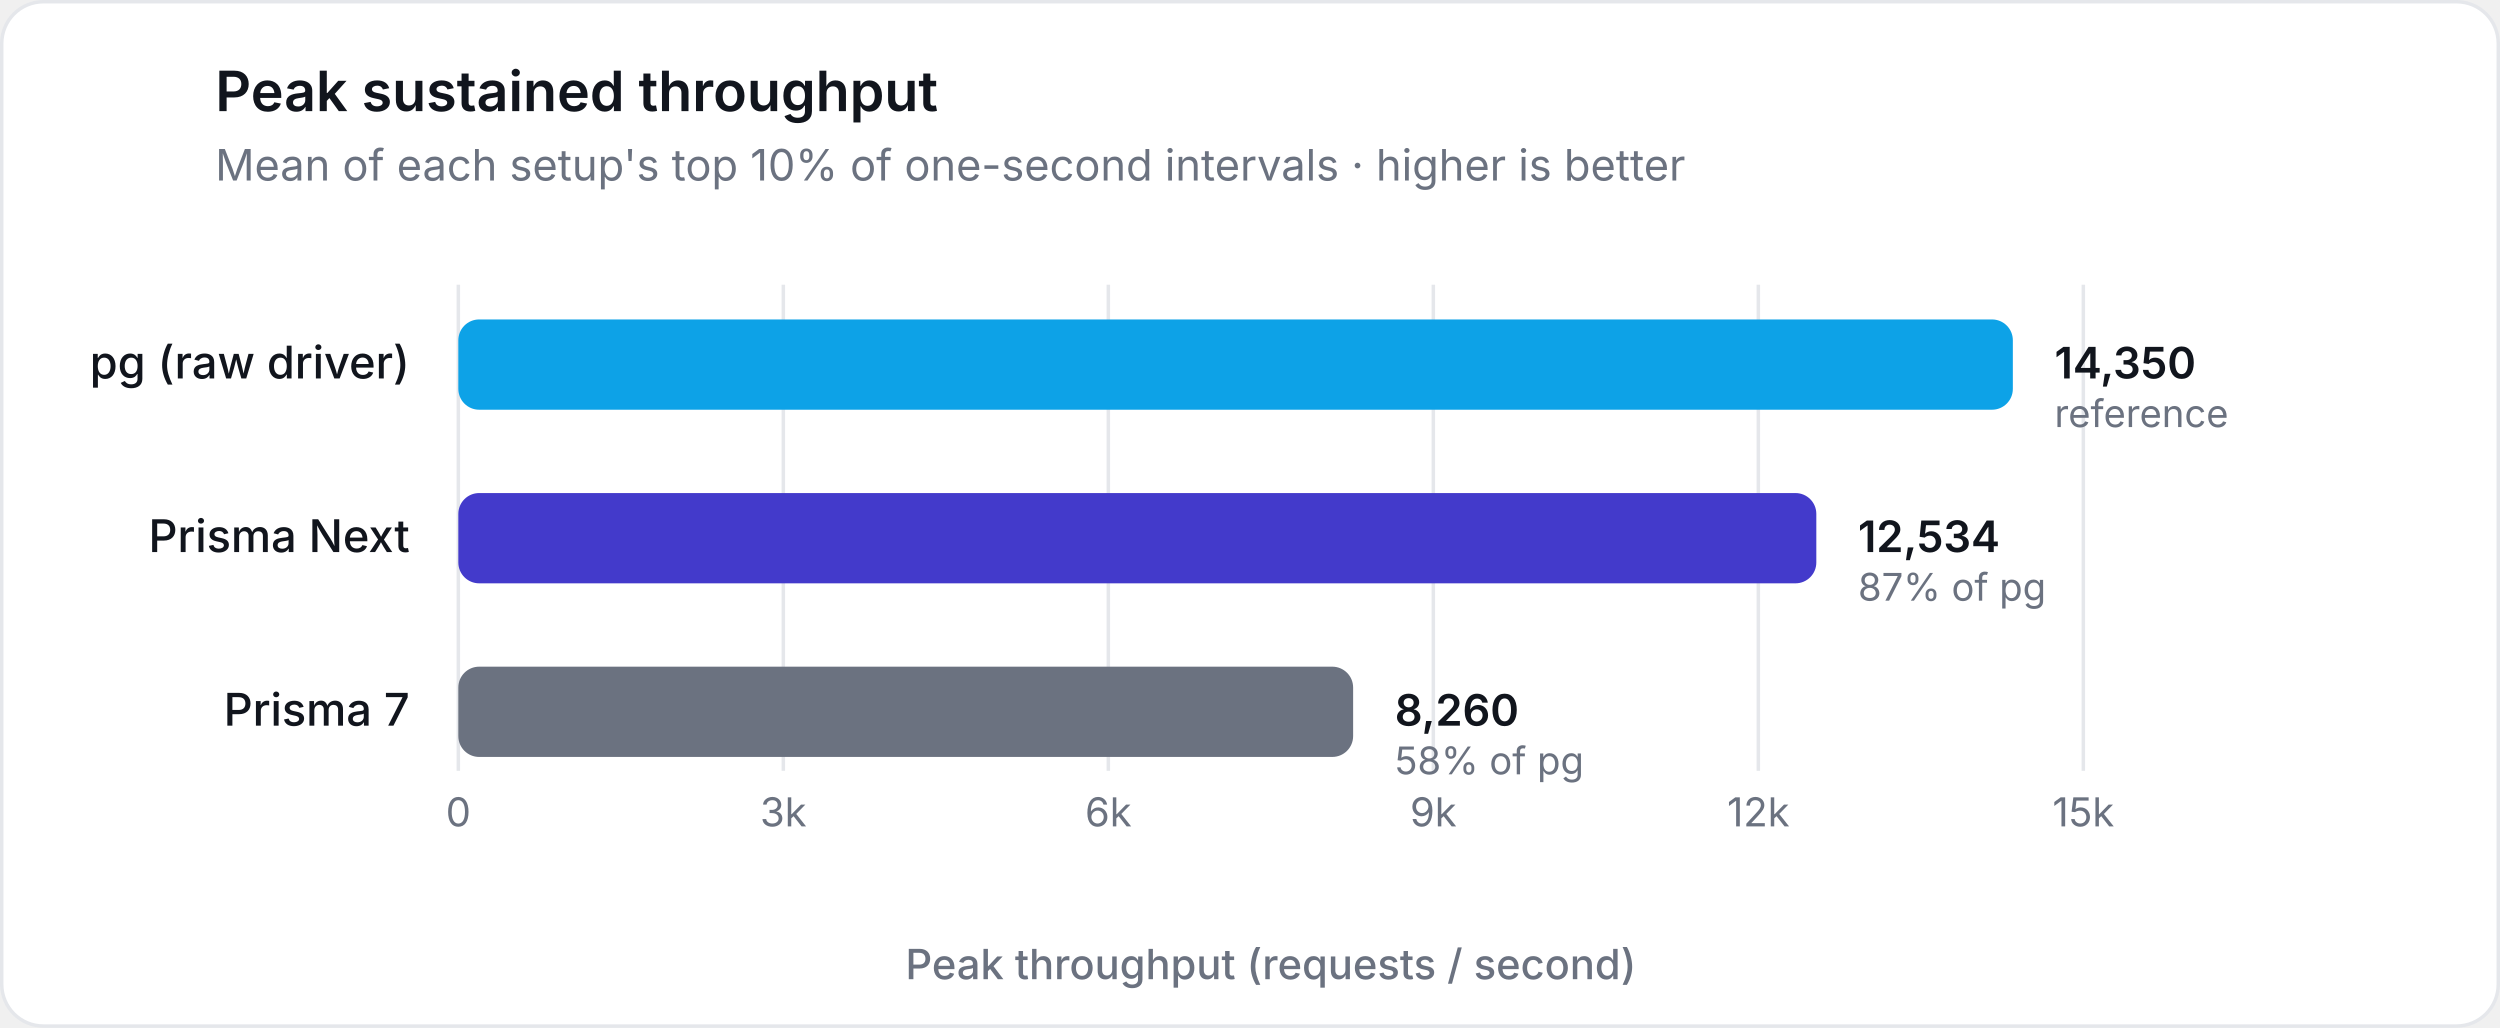
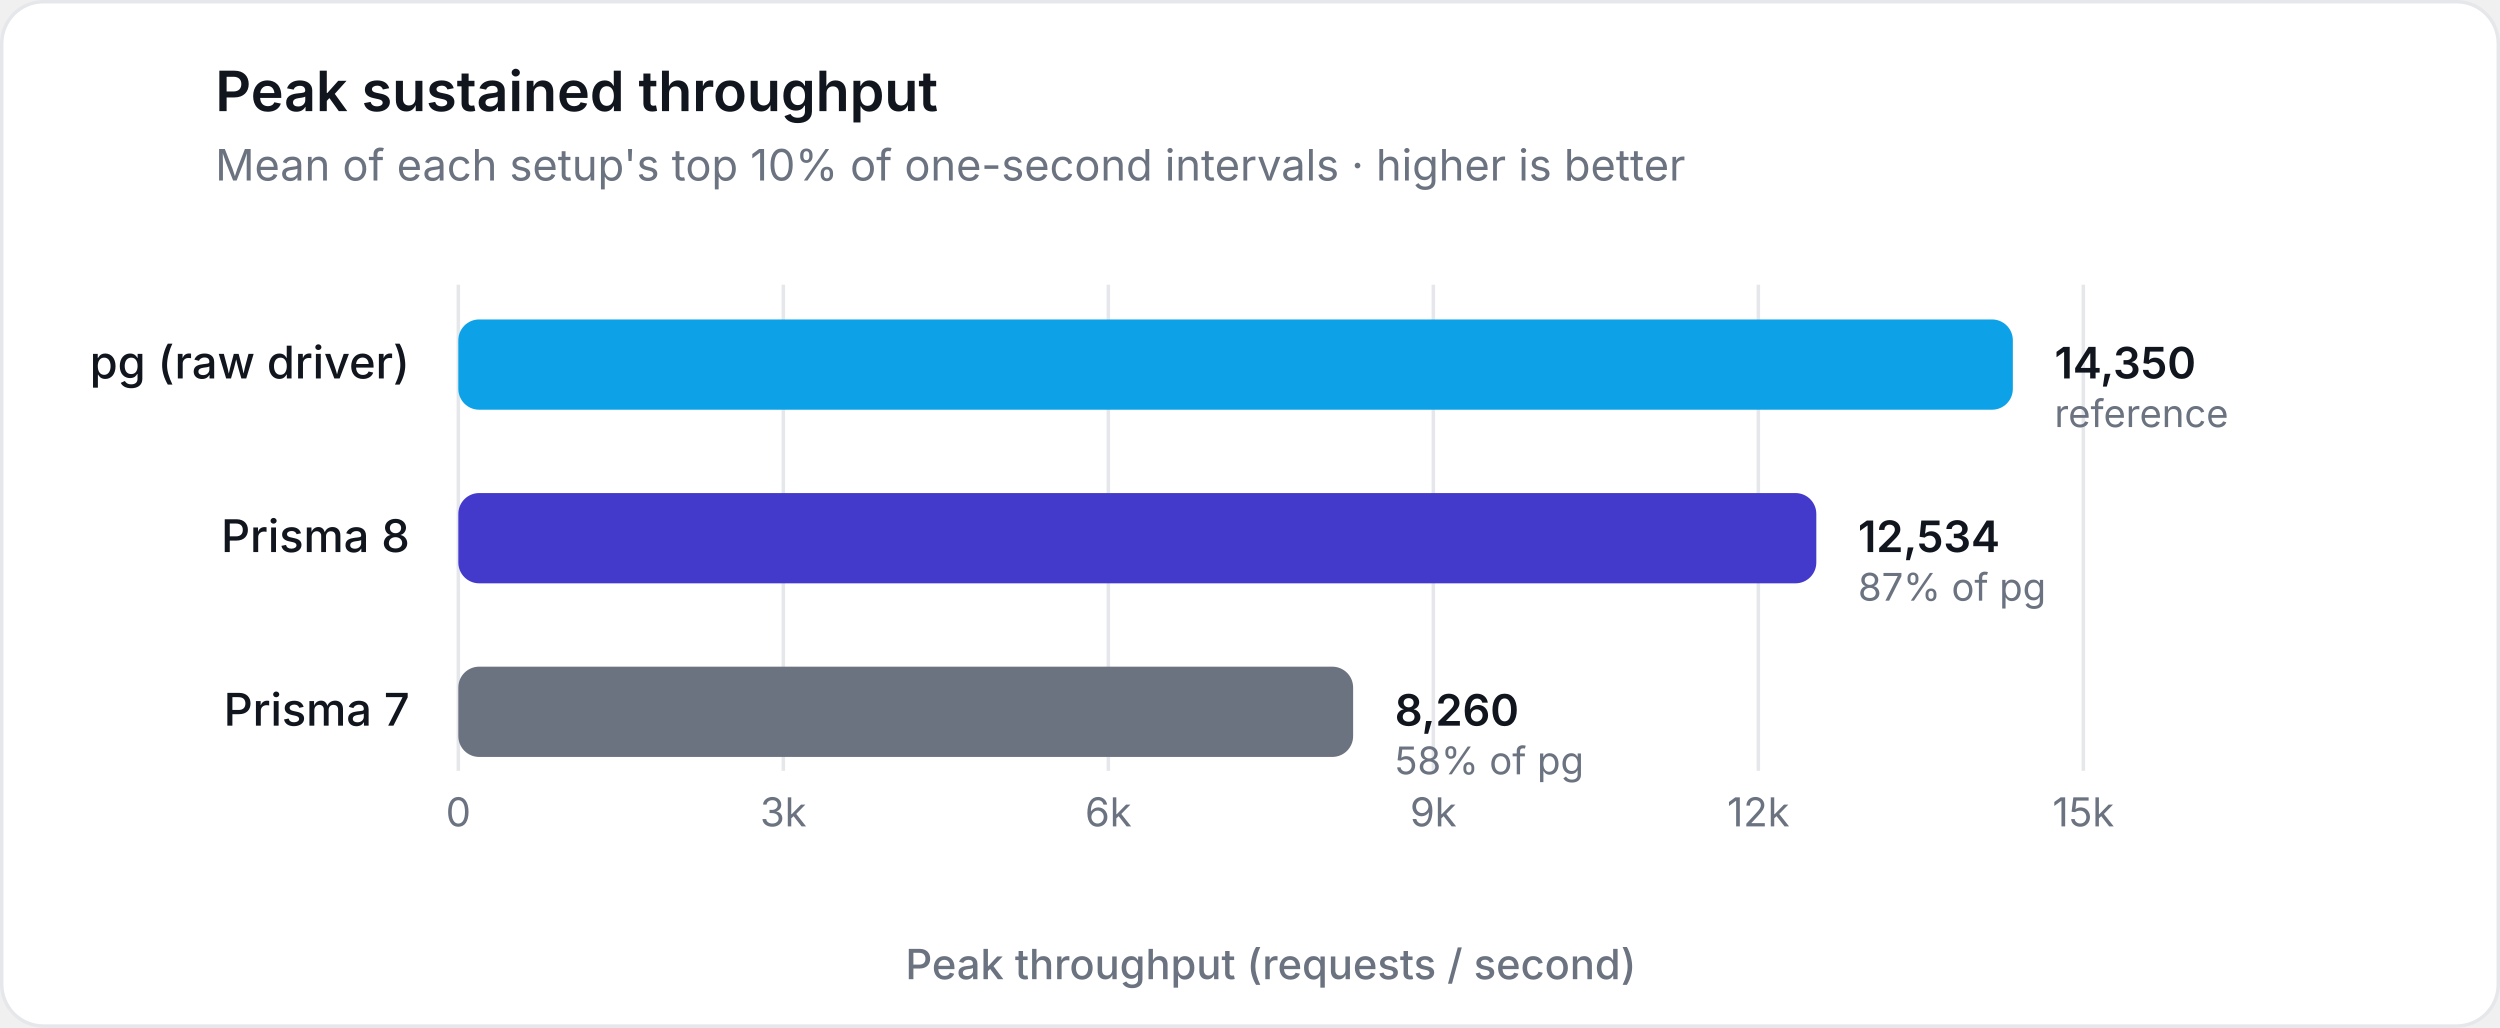
<svg xmlns="http://www.w3.org/2000/svg" width="720" height="296" aria-label="Peak sustained throughput" viewBox="0 0 720 296">
  <rect width="719" height="295" x=".5" y=".5" fill="#fff" stroke="hsl(220 14% 91%)" rx="12" />
  <text x="62" y="32" fill="hsl(220 25% 9%)" font-family="Inter, ui-sans-serif, system-ui, -apple-system, sans-serif" font-size="16" font-weight="600">Peak sustained throughput</text>
  <text x="62" y="52" fill="hsl(220 9% 46%)" font-family="Inter, ui-sans-serif, system-ui, -apple-system, sans-serif" font-size="12.5" font-weight="400">Mean of each setup's top 10% of one-second intervals  ·  higher is better</text>
  <path stroke="hsl(220 14% 91%)" d="M132 82v140" />
  <text x="132" y="238" fill="hsl(220 9% 46%)" font-family="Inter, ui-sans-serif, system-ui, -apple-system, sans-serif" font-size="11.5" text-anchor="middle">0</text>
  <path stroke="hsl(220 14% 91%)" d="M225.6 82v140" />
  <text x="225.6" y="238" fill="hsl(220 9% 46%)" font-family="Inter, ui-sans-serif, system-ui, -apple-system, sans-serif" font-size="11.5" text-anchor="middle">3k</text>
  <path stroke="hsl(220 14% 91%)" d="M319.2 82v140" />
  <text x="319.2" y="238" fill="hsl(220 9% 46%)" font-family="Inter, ui-sans-serif, system-ui, -apple-system, sans-serif" font-size="11.5" text-anchor="middle">6k</text>
  <path stroke="hsl(220 14% 91%)" d="M412.8 82v140" />
  <text x="412.8" y="238" fill="hsl(220 9% 46%)" font-family="Inter, ui-sans-serif, system-ui, -apple-system, sans-serif" font-size="11.5" text-anchor="middle">9k</text>
  <path stroke="hsl(220 14% 91%)" d="M506.4 82v140" />
  <text x="506.4" y="238" fill="hsl(220 9% 46%)" font-family="Inter, ui-sans-serif, system-ui, -apple-system, sans-serif" font-size="11.5" text-anchor="middle">12k</text>
  <path stroke="hsl(220 14% 91%)" d="M600 82v140" />
  <text x="600" y="238" fill="hsl(220 9% 46%)" font-family="Inter, ui-sans-serif, system-ui, -apple-system, sans-serif" font-size="11.5" text-anchor="middle">15k</text>
  <text x="118" y="109" fill="hsl(220 25% 9%)" font-family="Inter, ui-sans-serif, system-ui, -apple-system, sans-serif" font-size="13" font-weight="500" text-anchor="end">pg (raw driver)</text>
  <rect width="447.7" height="26" x="132" y="92" fill="hsl(199 89% 48%)" rx="6" />
  <text x="591.7" y="109" fill="hsl(220 25% 9%)" font-family="Inter, ui-sans-serif, system-ui, -apple-system, sans-serif" font-size="12.5" font-weight="600">14,350</text>
  <text x="591.7" y="123" fill="hsl(220 9% 46%)" font-family="Inter, ui-sans-serif, system-ui, -apple-system, sans-serif" font-size="11">reference</text>
-   <text x="118" y="159" fill="hsl(220 25% 9%)" font-family="Inter, ui-sans-serif, system-ui, -apple-system, sans-serif" font-size="13" font-weight="500" text-anchor="end">Prisma Next</text>
+   <text x="118" y="159" fill="hsl(220 25% 9%)" font-family="Inter, ui-sans-serif, system-ui, -apple-system, sans-serif" font-size="13" font-weight="500" text-anchor="end">Prisma 8</text>
  <rect width="391.1" height="26" x="132" y="142" fill="hsl(244 58% 51%)" rx="6" />
  <text x="535.1" y="159" fill="hsl(220 25% 9%)" font-family="Inter, ui-sans-serif, system-ui, -apple-system, sans-serif" font-size="12.5" font-weight="600">12,534</text>
  <text x="535.1" y="173" fill="hsl(220 9% 46%)" font-family="Inter, ui-sans-serif, system-ui, -apple-system, sans-serif" font-size="11">87% of pg</text>
  <text x="118" y="209" fill="hsl(220 25% 9%)" font-family="Inter, ui-sans-serif, system-ui, -apple-system, sans-serif" font-size="13" font-weight="500" text-anchor="end">Prisma 7</text>
  <rect width="257.7" height="26" x="132" y="192" fill="hsl(220 9% 46%)" rx="6" />
  <text x="401.7" y="209" fill="hsl(220 25% 9%)" font-family="Inter, ui-sans-serif, system-ui, -apple-system, sans-serif" font-size="12.5" font-weight="600">8,260</text>
  <text x="401.7" y="223" fill="hsl(220 9% 46%)" font-family="Inter, ui-sans-serif, system-ui, -apple-system, sans-serif" font-size="11">58% of pg</text>
  <text x="366" y="282" fill="hsl(220 9% 46%)" font-family="Inter, ui-sans-serif, system-ui, -apple-system, sans-serif" font-size="12" font-weight="500" text-anchor="middle">Peak throughput (requests / second)</text>
</svg>
